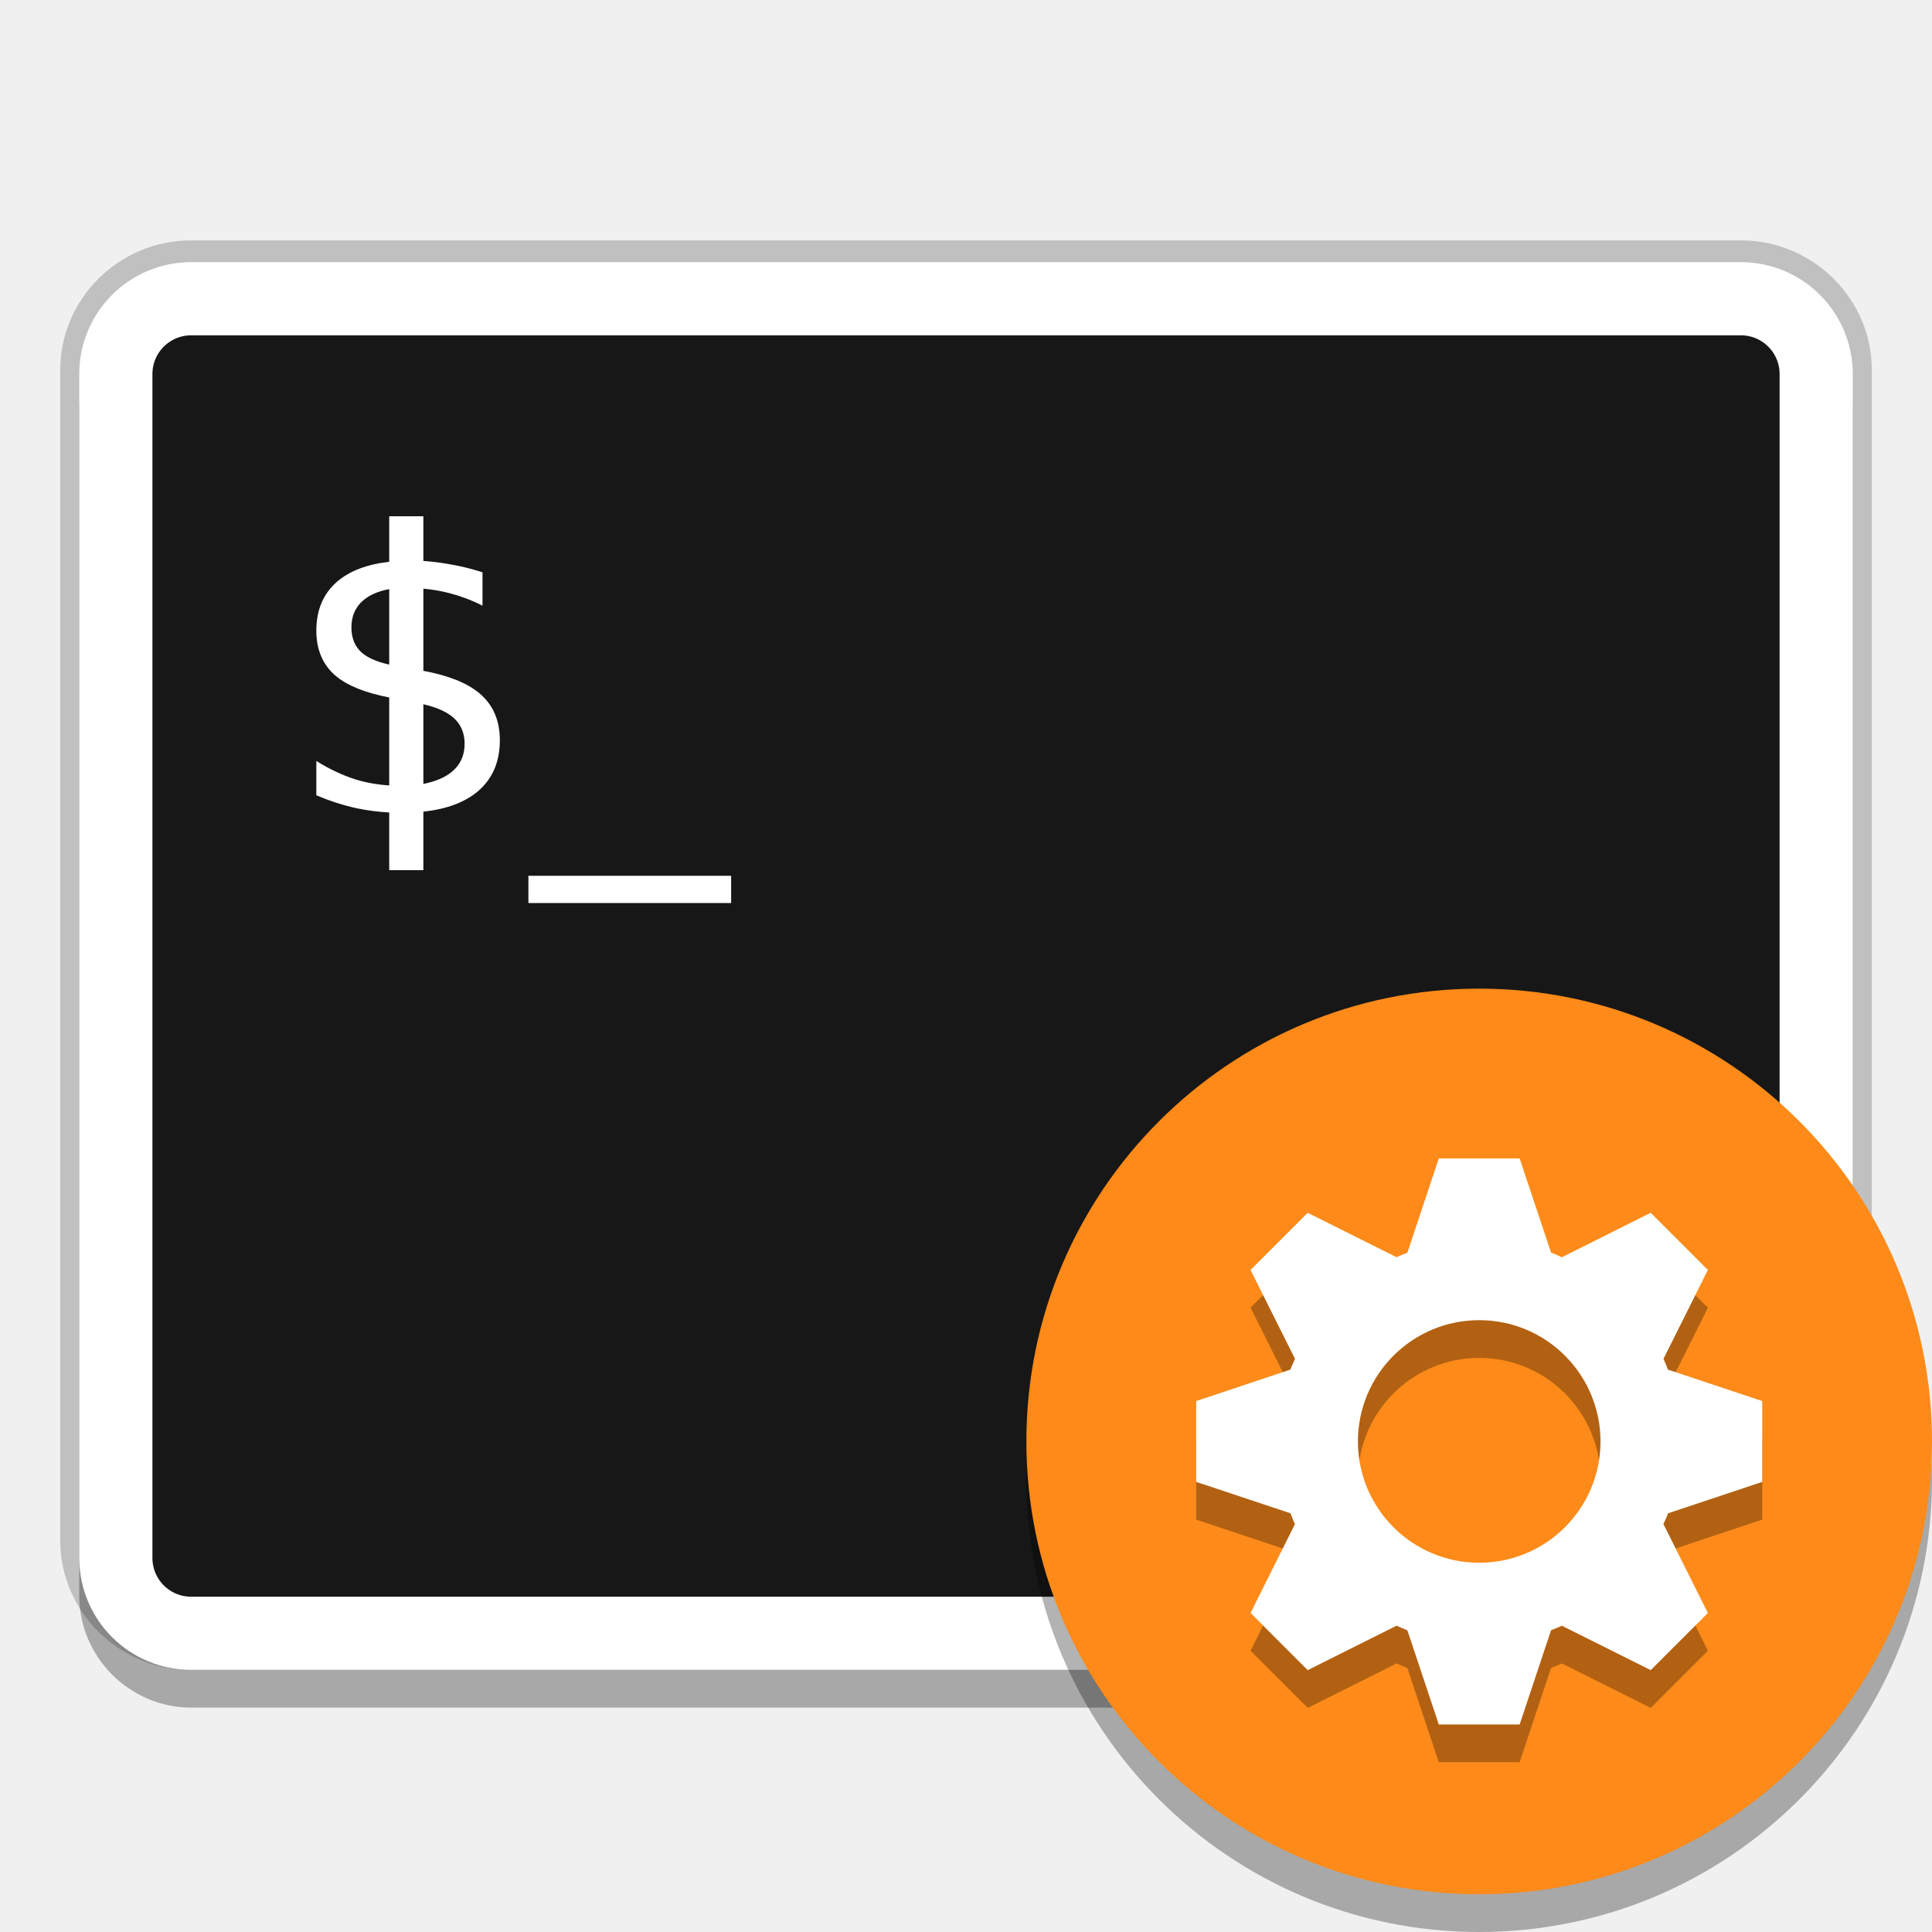
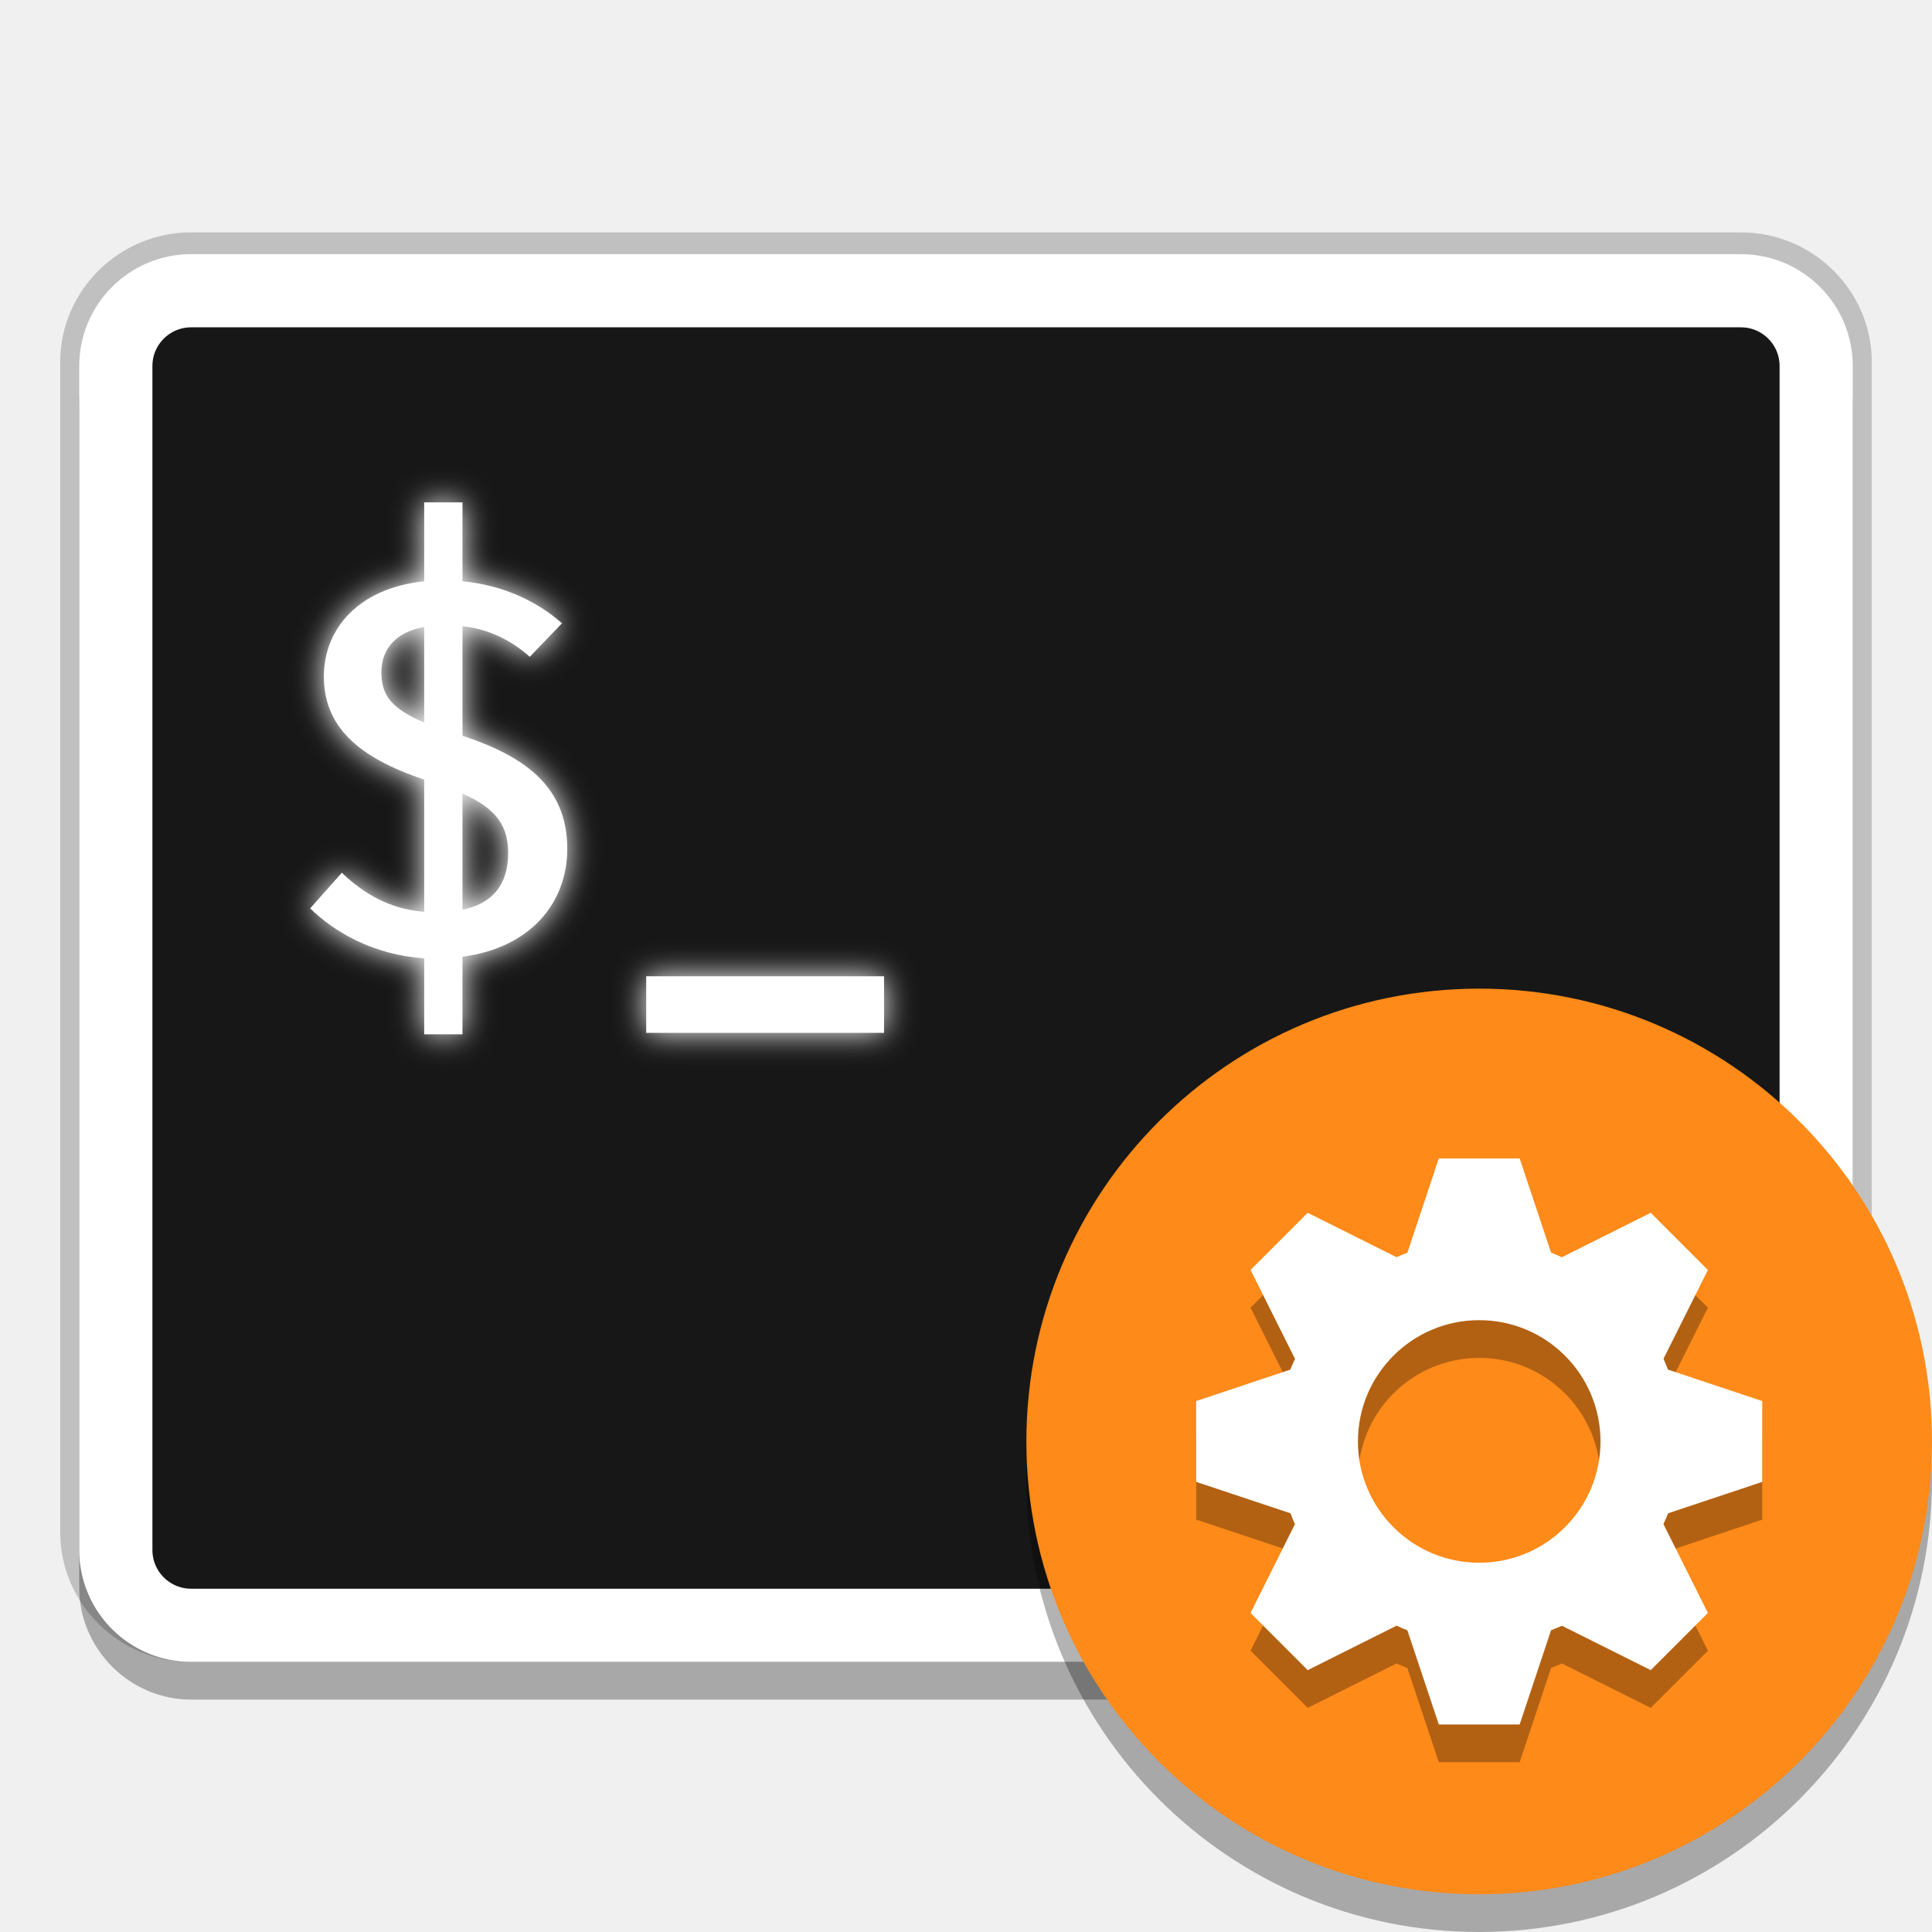
<svg xmlns="http://www.w3.org/2000/svg" width="512" height="512" version="1.1" viewBox="0 0 384 384">
-   <g fill-rule="evenodd">
-     <path d="m37.949 51.509c-12.198 0-22.246 9.928-22.246 21.989v232.71c0 12.061 10.046 21.994 22.246 21.994h308.11c12.2 0 22.243-9.934 22.243-21.994v-232.71c0-12.059-10.044-21.989-22.243-21.989zm0 14.383h308.11c4.338 0 7.694 3.318 7.694 7.606v232.71c0 4.288-3.358 7.612-7.694 7.612h-308.11c-4.335 0-7.699-3.326-7.699-7.612v-232.71c0-4.286 3.362-7.606 7.699-7.606z" color="#000000" color-rendering="auto" dominant-baseline="auto" fill="#fff" image-rendering="auto" opacity=".2" shape-rendering="auto" solid-color="#000000" stroke="#000" stroke-linejoin="round" stroke-width="7.459" style="font-feature-settings:normal;font-variant-alternates:normal;font-variant-caps:normal;font-variant-ligatures:normal;font-variant-numeric:normal;font-variant-position:normal;isolation:auto;mix-blend-mode:normal;shape-padding:0;text-decoration-color:#000000;text-decoration-line:none;text-decoration-style:solid;text-indent:0;text-orientation:mixed;text-transform:none;white-space:normal" />
-     <path d="m37.989 59.603c-12.195 0-22.24 10.041-22.24 22.238v235.32c0 12.197 10.043 22.24 22.24 22.24h308.02c12.197 0 22.238-10.045 22.238-22.24v-235.32c0-12.195-10.043-22.238-22.238-22.238z" opacity=".3" />
-     <path transform="matrix(.75 0 0 .75 0 336)" d="m50.656-368.83h410.7c11.021 0 19.953 8.932 19.953 19.953v313.76c0 11.021-8.932 19.958-19.953 19.958h-410.7c-11.021 0-19.958-8.938-19.958-19.958v-313.76c0-11.021 8.938-19.953 19.958-19.953z" fill="#171717" stroke="#fff" stroke-linejoin="round" stroke-width="19.392" />
+   <defs>
+     <filter id="b" x="-.142" y="-.069" width="1.284" height="1.137" color-interpolation-filters="sRGB">
+       <feGaussianBlur stdDeviation="3.026" />
+     </filter>
+     <filter id="a" x="-.149" y="-.646" width="1.298" height="2.291" color-interpolation-filters="sRGB">
+       <feGaussianBlur stdDeviation="3.026" />
+     </filter>
+   </defs>
+   <g transform="translate(-.0025 -1.5902)">
+     <g fill-rule="evenodd">
+       <path d="m37.949 51.509c-12.198 0-22.246 9.928-22.246 21.989v232.71c0 12.061 10.046 21.994 22.246 21.994h308.11c12.2 0 22.243-9.934 22.243-21.994v-232.71c0-12.059-10.044-21.989-22.243-21.989zm0 14.383h308.11c4.338 0 7.694 3.318 7.694 7.606v232.71c0 4.288-3.358 7.612-7.694 7.612h-308.11c-4.335 0-7.699-3.326-7.699-7.612v-232.71c0-4.286 3.362-7.606 7.699-7.606z" color="#000000" color-rendering="auto" dominant-baseline="auto" fill="#fff" image-rendering="auto" opacity=".2" shape-rendering="auto" solid-color="#000000" stroke="#000" stroke-linejoin="round" stroke-width="7.459" style="font-feature-settings:normal;font-variant-alternates:normal;font-variant-caps:normal;font-variant-ligatures:normal;font-variant-numeric:normal;font-variant-position:normal;isolation:auto;mix-blend-mode:normal;shape-padding:0;text-decoration-color:#000000;text-decoration-line:none;text-decoration-style:solid;text-indent:0;text-orientation:mixed;text-transform:none;white-space:normal" />
+       <path d="m37.989 59.603c-12.195 0-22.24 10.041-22.24 22.238v235.32c0 12.197 10.043 22.24 22.24 22.24h308.02c12.197 0 22.238-10.045 22.238-22.24v-235.32c0-12.195-10.043-22.238-22.238-22.238z" opacity=".3" />
+       <path transform="matrix(.75 0 0 .75 0 336)" d="m50.656-368.83h410.7c11.021 0 19.953 8.932 19.953 19.953v313.76c0 11.021-8.932 19.958-19.953 19.958h-410.7c-11.021 0-19.958-8.938-19.958-19.958v-313.76c0-11.021 8.938-19.953 19.958-19.953z" fill="#171717" stroke="#fff" stroke-linejoin="round" stroke-width="19.392" />
+     </g>
  </g>
-   <path d="m145.32 174.07v5.414h-40.297v-5.414z" fill="#fff" />
-   <path d="m77.359 102.62v9.043c-4.418 0.5-7.875 1.809-10.355 3.945-2.75 2.375-4.129 5.621-4.129 9.734 0 3.789 1.266 6.769 3.789 8.941 2.312 1.969 5.891 3.414 10.695 4.344v17.48c-2.277-0.137-4.504-0.523-6.68-1.184-2.625-0.836-5.227-2.059-7.805-3.676v6.82c2.68 1.137 5.344 1.992 7.992 2.574 2.164 0.453 4.328 0.73 6.492 0.848v11.461h6.789v-11.621c4.668-0.52 8.305-1.879 10.887-4.094 2.879-2.477 4.316-5.848 4.316-10.113 0-3.941-1.352-7.047-4.051-9.32-2.461-2.066-6.188-3.551-11.152-4.469v-16.332c1.797 0.16 3.559 0.461 5.281 0.918 2.219 0.582 4.379 1.398 6.473 2.461v-6.629c-2.094-0.684-4.238-1.211-6.438-1.59-1.723-0.316-3.496-0.539-5.316-0.668v-8.875zm0 14.469v15.004c-2.391-0.539-4.191-1.309-5.391-2.316-1.414-1.215-2.121-2.906-2.121-5.078 0-2.219 0.77-4 2.309-5.34 1.266-1.098 3.004-1.852 5.203-2.269zm6.789 22.887c2.594 0.602 4.547 1.457 5.848 2.562 1.566 1.312 2.348 3.082 2.348 5.305 0 2.269-0.82 4.102-2.461 5.492-1.352 1.16-3.269 1.98-5.734 2.473z" fill="#fff" />
+   <path d="m175.71 194.04v11.25h-47.27v-11.25z" fill="#fff" />
+   <g fill="#fff" stroke-width=".75" aria-label="$">
+     <path d="m91.919 99.851h-7.608v15.689c-12.961 1.312-19.939 9.392-19.939 18.89 0 9.812 6.559 16.056 19.939 20.516v26.288c-6.664-0.525-11.859-3.463-16.371-7.766l-6.297 7.084c4.88 4.723 12.541 9.235 22.668 9.917v15.112h7.608v-15.427c13.643-1.784 20.831-10.809 20.831-21.461 0-12.698-8.973-18.523-20.831-22.458v-21.776c4.88 0.525 9.445 2.571 13.38 6.087l6.402-6.664c-4.617-4.093-11.334-7.556-19.782-8.343zm-7.608 24.767v18.995c-6.874-2.938-8.5-5.667-8.5-10.022 0-4.932 3.306-8.081 8.5-8.973zm7.608 33.11c6.926 3.043 9.078 6.611 9.078 11.806 0 6.297-3.096 10.075-9.078 11.281z" fill="#fff" stroke-width=".75" />
+   </g>
+   <path d="m175.71 194.04v11.25h-47.27v-11.25z" fill="#fff" filter="url(#a)" />
+   <g fill="#fff" filter="url(#b)" stroke-width=".75" aria-label="$">
+     <path d="m91.919 99.851h-7.608v15.689c-12.961 1.312-19.939 9.392-19.939 18.89 0 9.812 6.559 16.056 19.939 20.516v26.288c-6.664-0.525-11.859-3.463-16.371-7.766l-6.297 7.084c4.88 4.723 12.541 9.235 22.668 9.917v15.112h7.608v-15.427c13.643-1.784 20.831-10.809 20.831-21.461 0-12.698-8.973-18.523-20.831-22.458v-21.776c4.88 0.525 9.445 2.571 13.38 6.087l6.402-6.664c-4.617-4.093-11.334-7.556-19.782-8.343zm-7.608 24.767v18.995c-6.874-2.938-8.5-5.667-8.5-10.022 0-4.932 3.306-8.081 8.5-8.973zm7.608 33.11c6.926 3.043 9.078 6.611 9.078 11.806 0 6.297-3.096 10.075-9.078 11.281z" fill="#fff" stroke-width=".75" />
+   </g>
  <path d="m384 294c0 49.706-40.294 90-90 90s-90-40.294-90-90 40.294-90 90-90 90 40.294 90 90z" fill-rule="evenodd" opacity=".3" stroke-width=".938" />
  <path d="m384 286.5c0 49.706-40.294 90-90 90s-90-40.294-90-90 40.294-90 90-90 90 40.294 90 90z" fill="#fd8a19" fill-rule="evenodd" stroke-width=".938" />
  <path d="m285.97 237.75-6.244 18.74c-0.723 0.273-1.446 0.562-2.154 0.884l-17.654-8.823-11.362 11.362 8.839 17.671a40.178 40.178 0 0 0-0.932 2.138l-18.707 6.244v16.072l18.74 6.244c0.273 0.723 0.562 1.446 0.884 2.154l-8.823 17.654 11.363 11.362 17.671-8.839c0.699 0.338 1.414 0.643 2.138 0.932l6.244 18.707h16.072l6.244-18.74c0.723-0.273 1.446-0.562 2.154-0.884l17.654 8.823 11.362-11.362-8.839-17.671c0.338-0.699 0.643-1.414 0.932-2.138l18.707-6.244v-16.072l-18.74-6.244a40.098 40.098 0 0 0-0.884-2.154l8.823-17.654-11.362-11.362-17.671 8.839a40.114 40.114 0 0 0-2.138-0.932l-6.244-18.707zm8.036 32.143a24.107 24.107 0 1 1 0 48.214 24.107 24.107 0 0 1 0-48.214z" enable-background="new" opacity=".3" stroke-width=".75" />
  <path d="m285.97 230.25-6.244 18.74c-0.723 0.273-1.446 0.562-2.154 0.884l-17.654-8.823-11.362 11.362 8.839 17.671a40.178 40.178 0 0 0-0.932 2.138l-18.707 6.244v16.072l18.74 6.244c0.273 0.723 0.562 1.446 0.884 2.154l-8.823 17.654 11.363 11.362 17.671-8.839c0.699 0.338 1.414 0.643 2.138 0.932l6.244 18.707h16.072l6.244-18.74c0.723-0.273 1.446-0.562 2.154-0.884l17.654 8.823 11.362-11.362-8.839-17.671c0.338-0.699 0.643-1.414 0.932-2.138l18.707-6.244v-16.072l-18.74-6.244a40.098 40.098 0 0 0-0.884-2.154l8.823-17.654-11.362-11.362-17.671 8.839a40.114 40.114 0 0 0-2.138-0.932l-6.244-18.707zm8.036 32.143a24.107 24.107 0 1 1 0 48.214 24.107 24.107 0 0 1 0-48.214z" enable-background="new" fill="#fff" stroke-width=".75" />
</svg>
